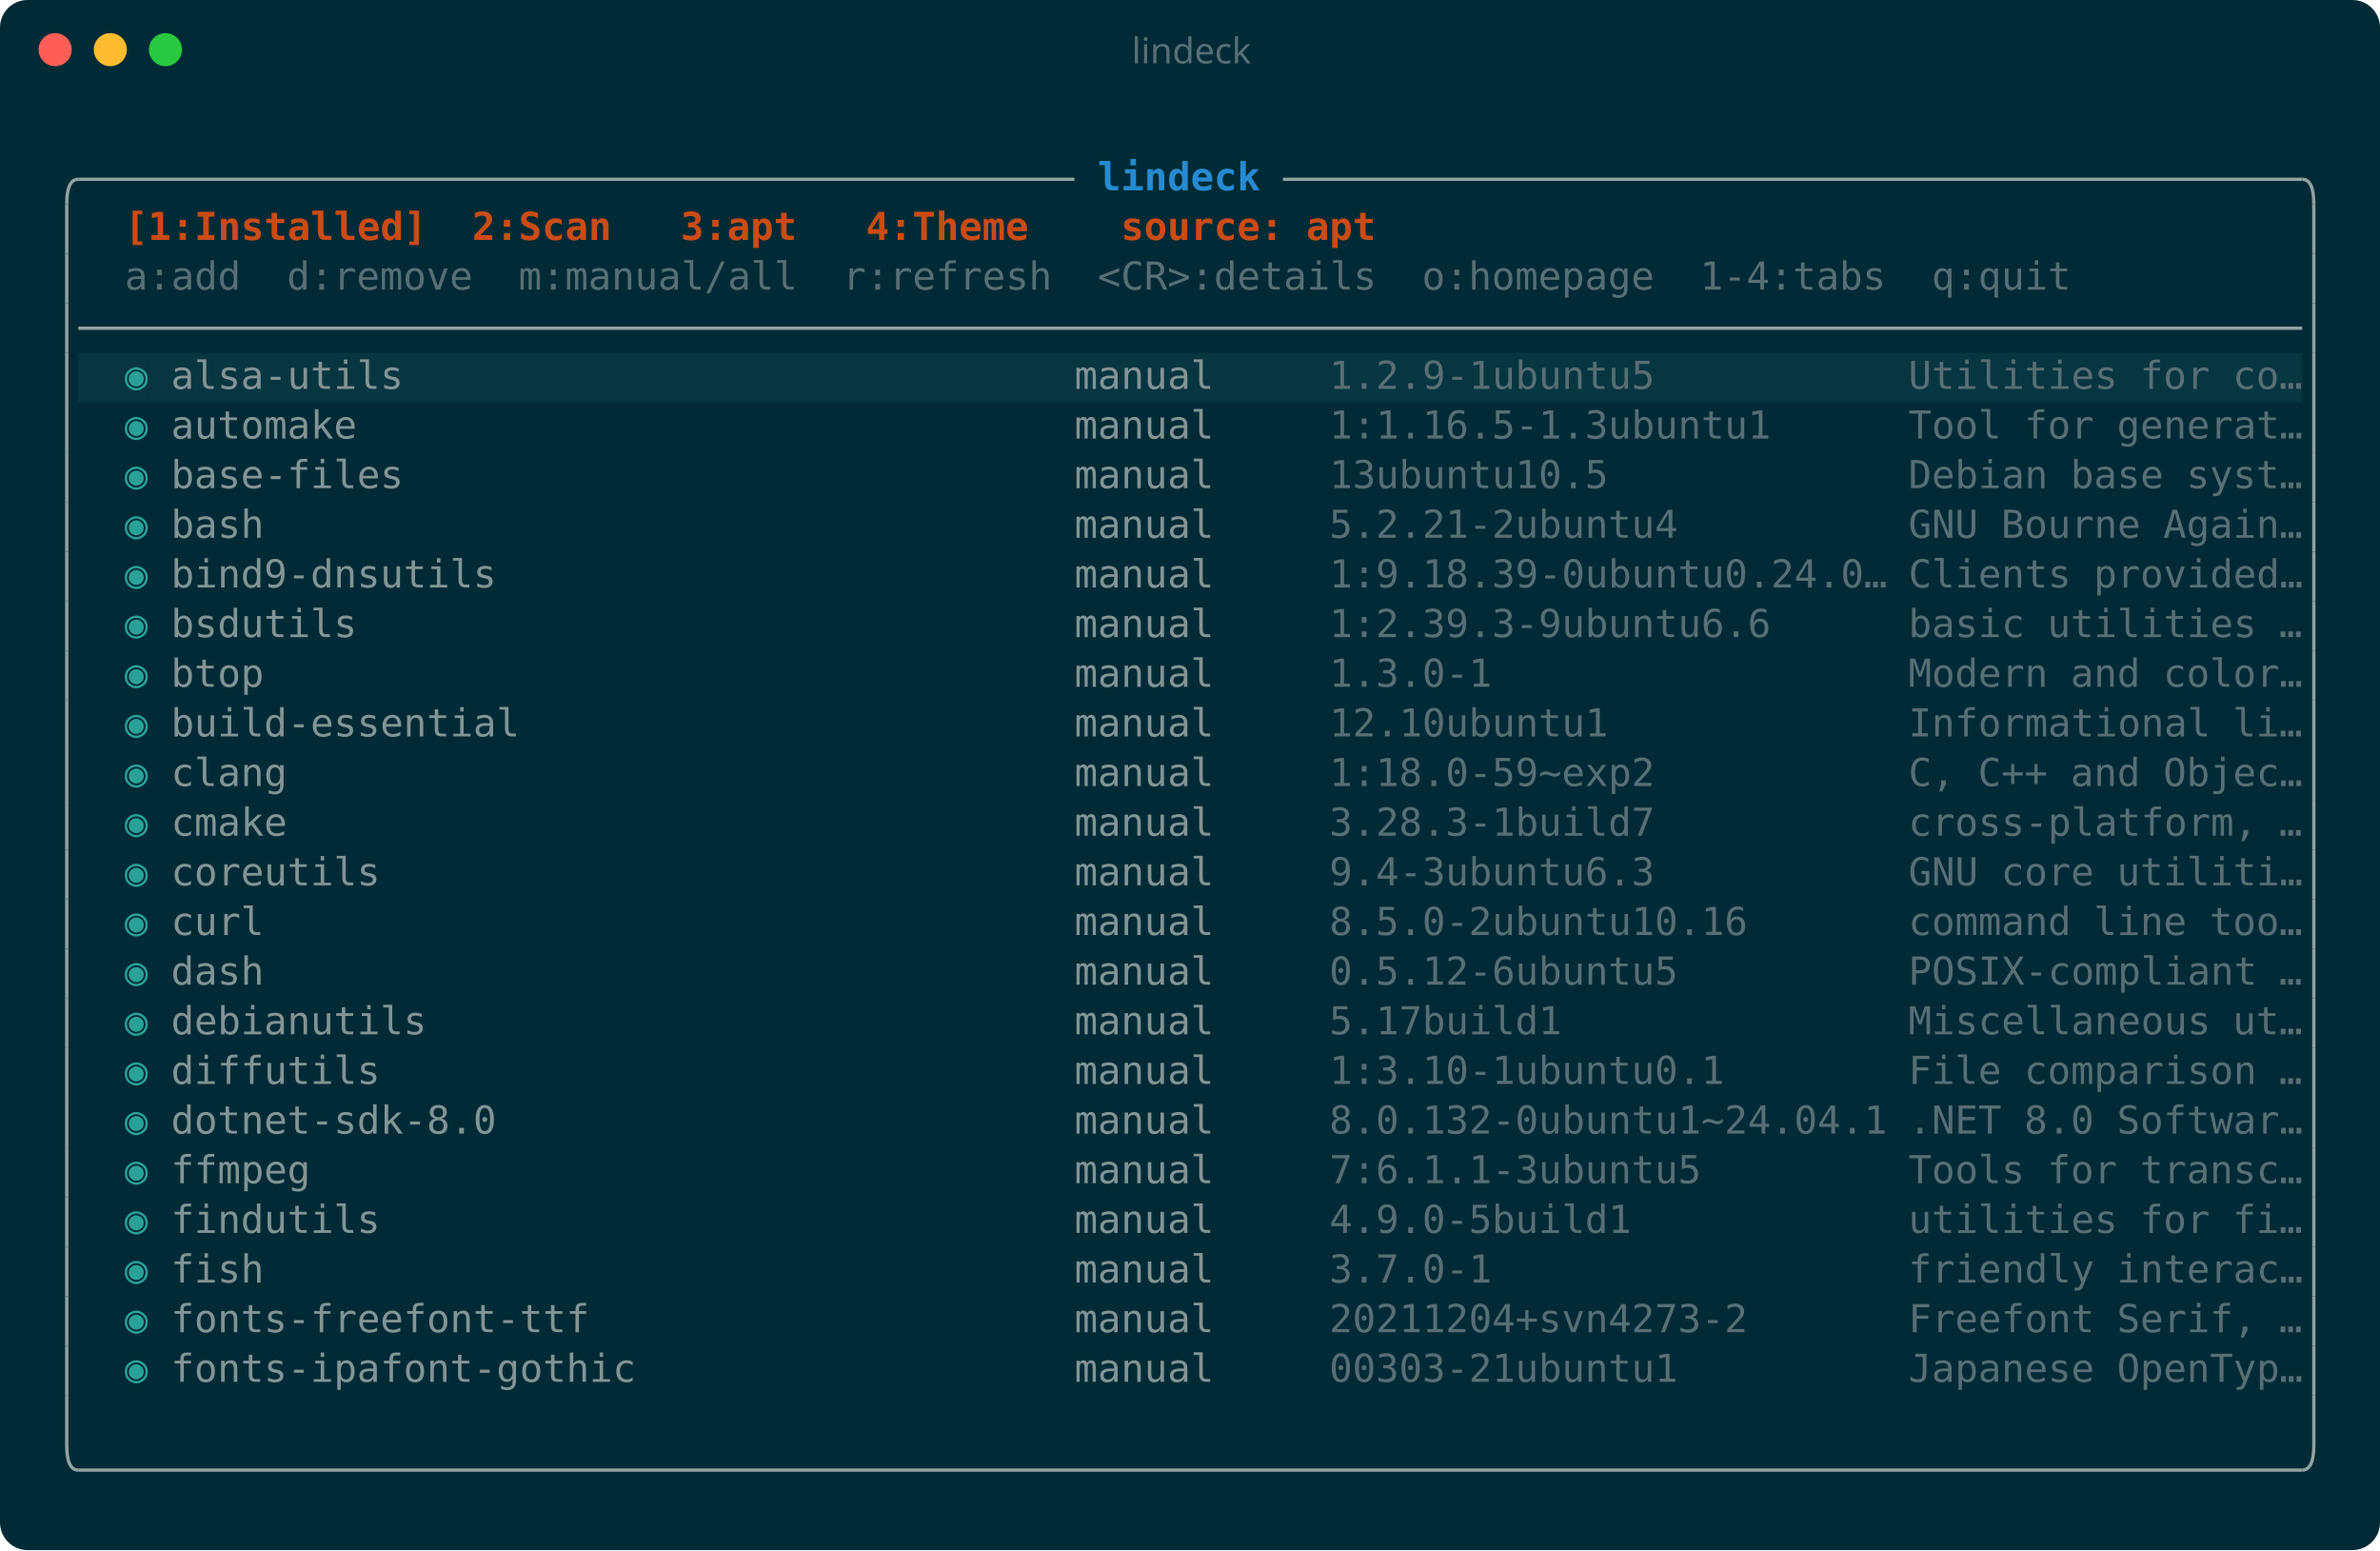
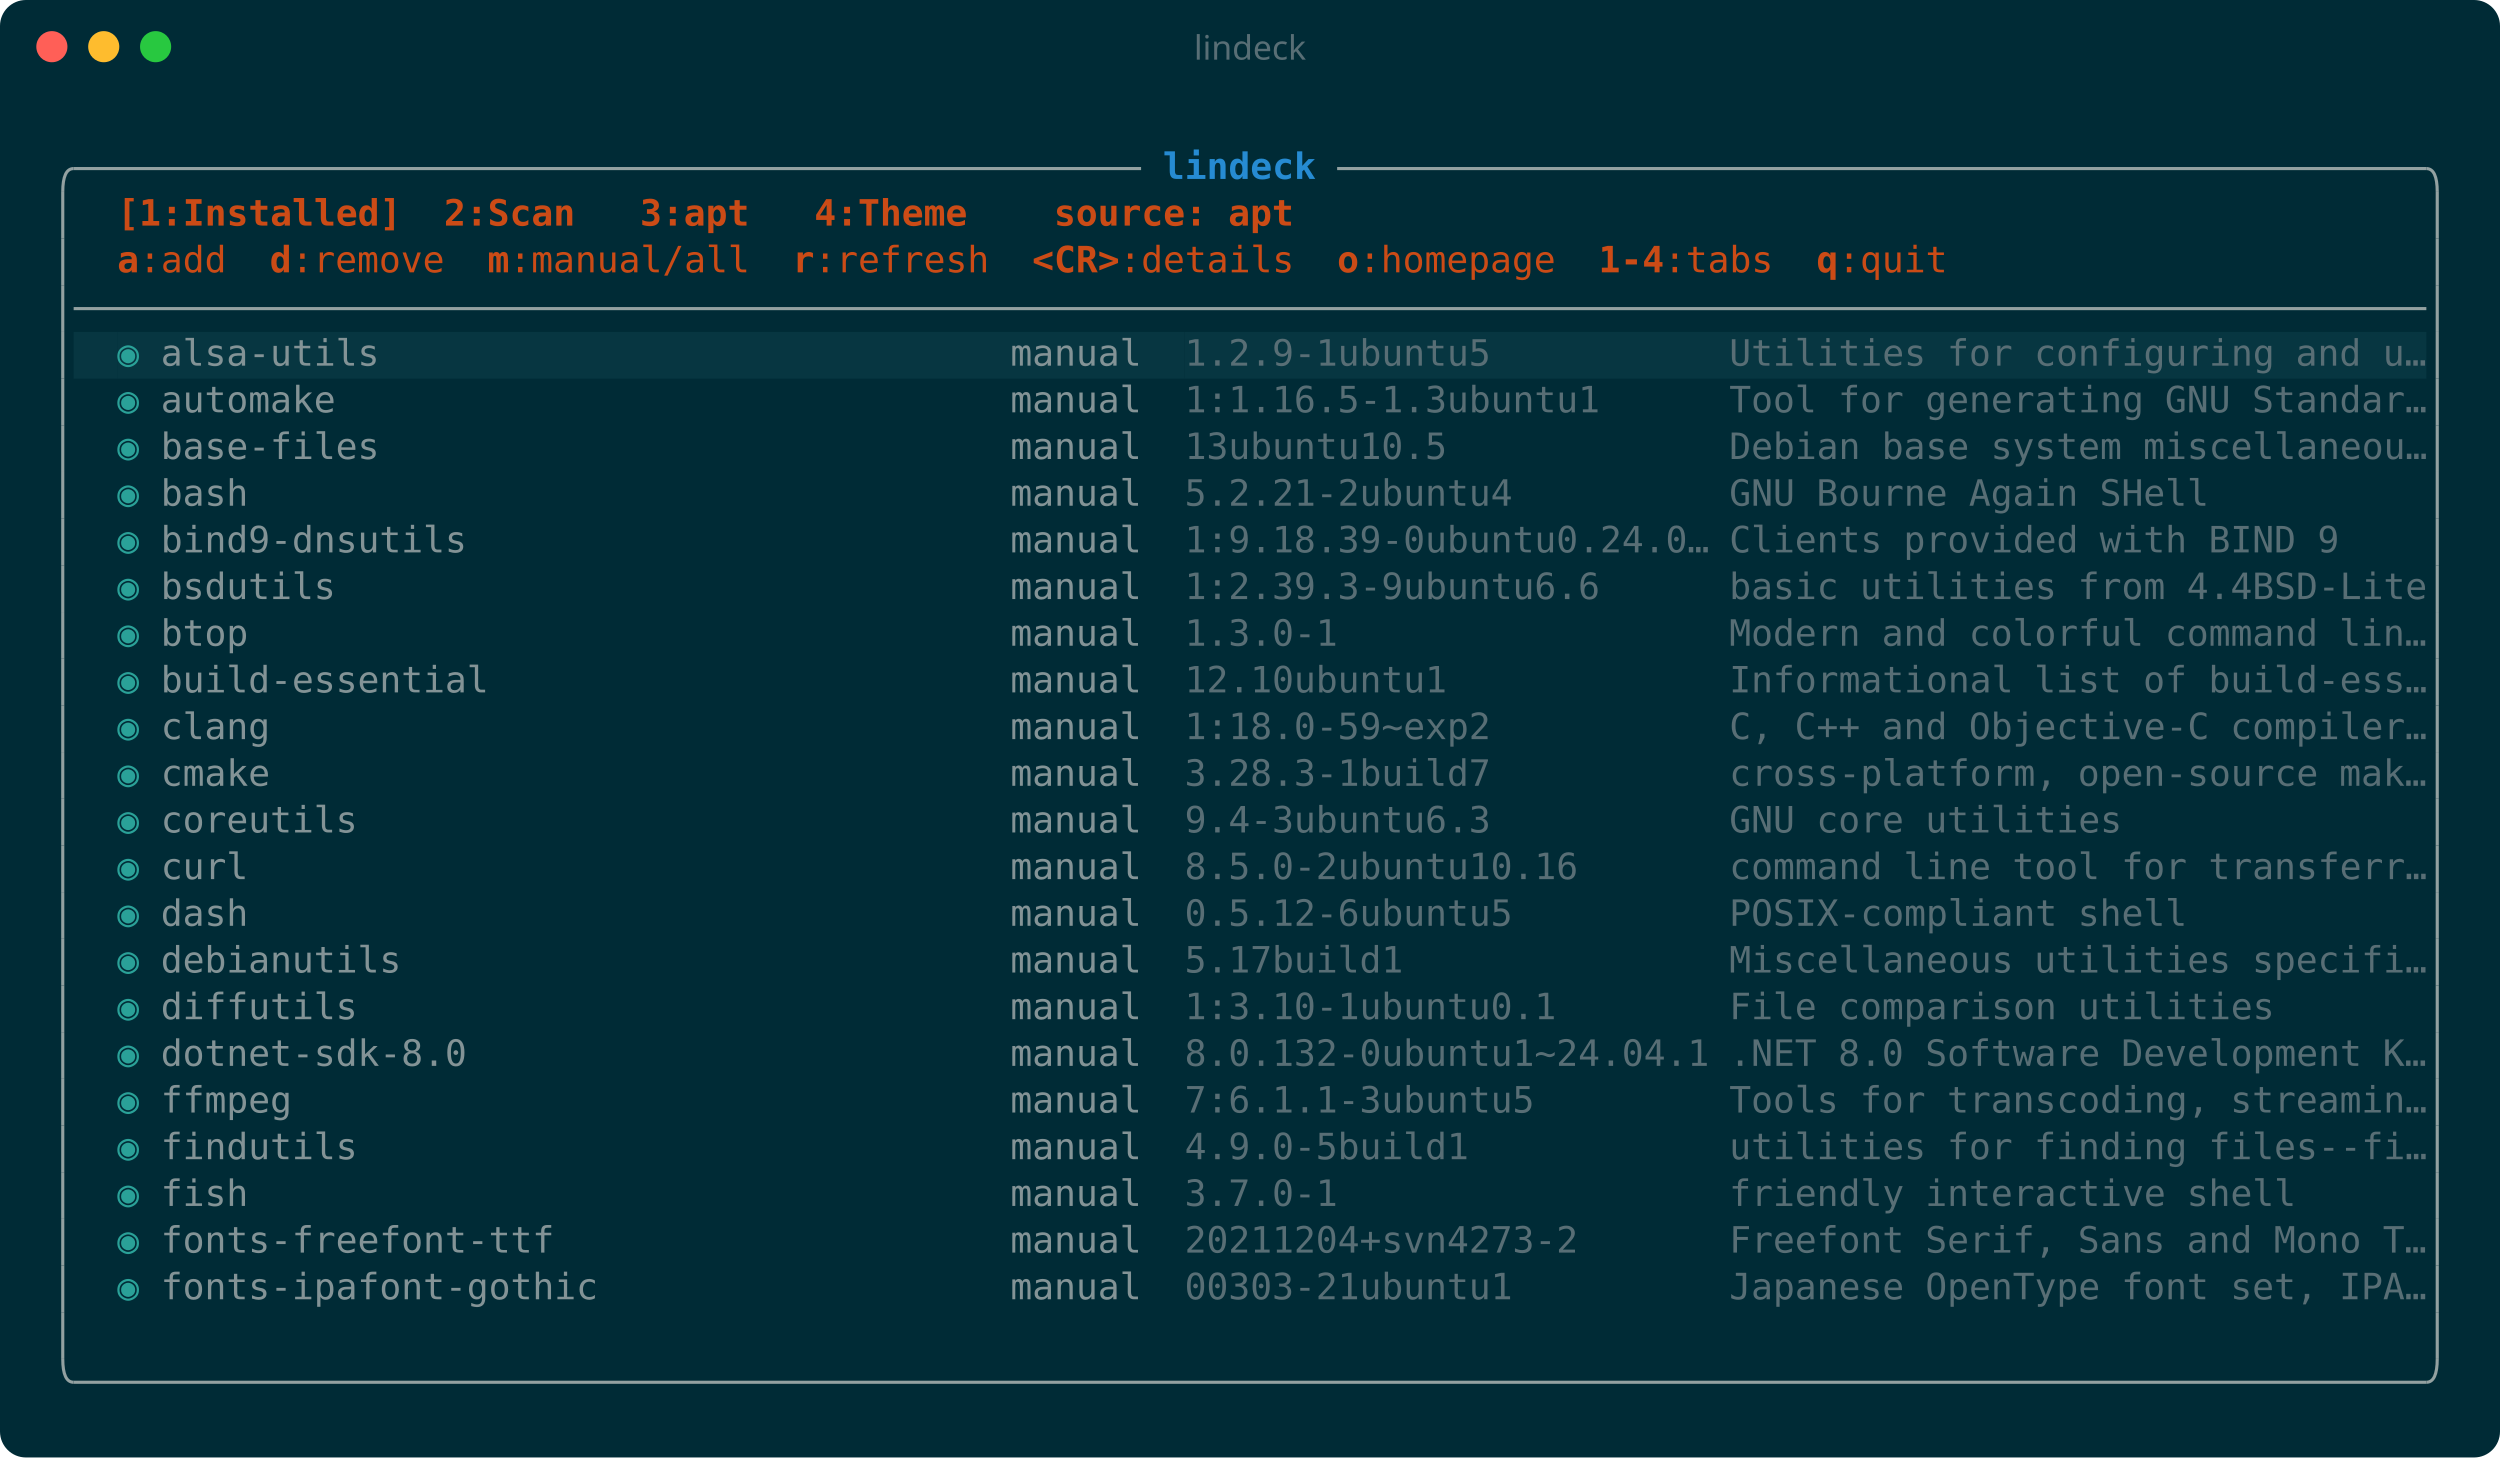
- <svg xmlns="http://www.w3.org/2000/svg" width="863" height="562" viewBox="0 0 863 562">
+ <svg xmlns="http://www.w3.org/2000/svg" width="964" height="562" viewBox="0 0 964 562">
  <rect width="100%" height="100%" rx="10" fill="#002b36" />
  <circle cx="20" cy="18" r="6" fill="#ff5f57" />
  <circle cx="40" cy="18" r="6" fill="#febc2e" />
  <circle cx="60" cy="18" r="6" fill="#28c840" />
-   <text x="432" y="23" fill="#586e75" font-family="ui-sans-serif,system-ui,sans-serif" font-size="13" text-anchor="middle">lindeck</text>
+   <text x="482" y="23" fill="#586e75" font-family="ui-sans-serif,system-ui,sans-serif" font-size="13" text-anchor="middle">lindeck</text>
  <g font-family="ui-monospace,SFMono-Regular,Menlo,Consolas,'DejaVu Sans Mono',monospace" font-size="14" xml:space="preserve">
    <path d="M28.4,65.0 Q24.2,65.0 24.2,74.0" stroke="#93a1a1" stroke-width="1.2" fill="none" />
-     <line x1="28.4" y1="65.0" x2="389.6" y2="65.0" stroke="#93a1a1" stroke-width="1.2" fill="none" />
-     <text x="398.0" y="69.0" fill="#268bd2" font-weight="bold" textLength="58.8" lengthAdjust="spacingAndGlyphs">lindeck</text>
-     <line x1="465.2" y1="65.0" x2="834.8" y2="65.0" stroke="#93a1a1" stroke-width="1.2" fill="none" />
-     <path d="M834.8,65.0 Q839.0,65.0 839.0,74.0" stroke="#93a1a1" stroke-width="1.2" fill="none" />
+     <line x1="28.4" y1="65.0" x2="440.0" y2="65.0" stroke="#93a1a1" stroke-width="1.2" fill="none" />
+     <text x="448.4" y="69.0" fill="#268bd2" font-weight="bold" textLength="58.8" lengthAdjust="spacingAndGlyphs">lindeck</text>
+     <line x1="515.6" y1="65.0" x2="935.6" y2="65.0" stroke="#93a1a1" stroke-width="1.2" fill="none" />
+     <path d="M935.6,65.0 Q939.8,65.0 939.8,74.0" stroke="#93a1a1" stroke-width="1.2" fill="none" />
    <line x1="24.2" y1="74.0" x2="24.2" y2="92.0" stroke="#93a1a1" stroke-width="1.2" fill="none" />
    <text x="45.2" y="87.0" fill="#cb4b16" font-weight="bold" textLength="109.2" lengthAdjust="spacingAndGlyphs">[1:Installed]</text>
    <text x="171.2" y="87.0" fill="#cb4b16" font-weight="bold" textLength="50.4" lengthAdjust="spacingAndGlyphs">2:Scan</text>
    <text x="246.8" y="87.0" fill="#cb4b16" font-weight="bold" textLength="42.0" lengthAdjust="spacingAndGlyphs">3:apt</text>
    <text x="314.0" y="87.0" fill="#cb4b16" font-weight="bold" textLength="58.8" lengthAdjust="spacingAndGlyphs">4:Theme</text>
    <text x="406.4" y="87.0" fill="#cb4b16" font-weight="bold" textLength="58.8" lengthAdjust="spacingAndGlyphs">source:</text>
    <text x="473.6" y="87.0" fill="#cb4b16" font-weight="bold" textLength="25.2" lengthAdjust="spacingAndGlyphs">apt</text>
-     <line x1="839.0" y1="74.0" x2="839.0" y2="92.0" stroke="#93a1a1" stroke-width="1.2" fill="none" />
+     <line x1="939.8" y1="74.0" x2="939.8" y2="92.0" stroke="#93a1a1" stroke-width="1.2" fill="none" />
    <line x1="24.2" y1="92.0" x2="24.2" y2="110.0" stroke="#93a1a1" stroke-width="1.2" fill="none" />
-     <text x="45.2" y="105.0" fill="#586e75" textLength="42.0" lengthAdjust="spacingAndGlyphs">a:add</text>
-     <text x="104.0" y="105.0" fill="#586e75" textLength="67.2" lengthAdjust="spacingAndGlyphs">d:remove</text>
-     <text x="188.0" y="105.0" fill="#586e75" textLength="100.8" lengthAdjust="spacingAndGlyphs">m:manual/all</text>
-     <text x="305.6" y="105.0" fill="#586e75" textLength="75.6" lengthAdjust="spacingAndGlyphs">r:refresh</text>
-     <text x="398.0" y="105.0" fill="#586e75" textLength="100.8" lengthAdjust="spacingAndGlyphs">&lt;CR&gt;:details</text>
-     <text x="515.6" y="105.0" fill="#586e75" textLength="84.0" lengthAdjust="spacingAndGlyphs">o:homepage</text>
-     <text x="616.4" y="105.0" fill="#586e75" textLength="67.2" lengthAdjust="spacingAndGlyphs">1-4:tabs</text>
-     <text x="700.4" y="105.0" fill="#586e75" textLength="50.4" lengthAdjust="spacingAndGlyphs">q:quit</text>
-     <line x1="839.0" y1="92.0" x2="839.0" y2="110.0" stroke="#93a1a1" stroke-width="1.2" fill="none" />
+     <text x="45.2" y="105.0" fill="#cb4b16" font-weight="bold" textLength="8.4" lengthAdjust="spacingAndGlyphs">a</text>
+     <text x="53.6" y="105.0" fill="#cb4b16" textLength="33.6" lengthAdjust="spacingAndGlyphs">:add</text>
+     <text x="104.0" y="105.0" fill="#cb4b16" font-weight="bold" textLength="8.4" lengthAdjust="spacingAndGlyphs">d</text>
+     <text x="112.4" y="105.0" fill="#cb4b16" textLength="58.8" lengthAdjust="spacingAndGlyphs">:remove</text>
+     <text x="188.0" y="105.0" fill="#cb4b16" font-weight="bold" textLength="8.4" lengthAdjust="spacingAndGlyphs">m</text>
+     <text x="196.4" y="105.0" fill="#cb4b16" textLength="92.4" lengthAdjust="spacingAndGlyphs">:manual/all</text>
+     <text x="305.6" y="105.0" fill="#cb4b16" font-weight="bold" textLength="8.4" lengthAdjust="spacingAndGlyphs">r</text>
+     <text x="314.0" y="105.0" fill="#cb4b16" textLength="67.2" lengthAdjust="spacingAndGlyphs">:refresh</text>
+     <text x="398.0" y="105.0" fill="#cb4b16" font-weight="bold" textLength="33.6" lengthAdjust="spacingAndGlyphs">&lt;CR&gt;</text>
+     <text x="431.6" y="105.0" fill="#cb4b16" textLength="67.2" lengthAdjust="spacingAndGlyphs">:details</text>
+     <text x="515.6" y="105.0" fill="#cb4b16" font-weight="bold" textLength="8.4" lengthAdjust="spacingAndGlyphs">o</text>
+     <text x="524.0" y="105.0" fill="#cb4b16" textLength="75.6" lengthAdjust="spacingAndGlyphs">:homepage</text>
+     <text x="616.4" y="105.0" fill="#cb4b16" font-weight="bold" textLength="25.2" lengthAdjust="spacingAndGlyphs">1-4</text>
+     <text x="641.6" y="105.0" fill="#cb4b16" textLength="42.0" lengthAdjust="spacingAndGlyphs">:tabs</text>
+     <text x="700.4" y="105.0" fill="#cb4b16" font-weight="bold" textLength="8.4" lengthAdjust="spacingAndGlyphs">q</text>
+     <text x="708.8" y="105.0" fill="#cb4b16" textLength="42.0" lengthAdjust="spacingAndGlyphs">:quit</text>
+     <line x1="939.8" y1="92.0" x2="939.8" y2="110.0" stroke="#93a1a1" stroke-width="1.2" fill="none" />
    <line x1="24.2" y1="110.0" x2="24.2" y2="128.0" stroke="#93a1a1" stroke-width="1.2" fill="none" />
-     <line x1="28.4" y1="119.0" x2="834.8" y2="119.0" stroke="#93a1a1" stroke-width="1.2" fill="none" />
-     <line x1="839.0" y1="110.0" x2="839.0" y2="128.0" stroke="#93a1a1" stroke-width="1.2" fill="none" />
+     <line x1="28.4" y1="119.0" x2="935.6" y2="119.0" stroke="#93a1a1" stroke-width="1.2" fill="none" />
+     <line x1="939.8" y1="110.0" x2="939.8" y2="128.0" stroke="#93a1a1" stroke-width="1.2" fill="none" />
    <line x1="24.2" y1="128.0" x2="24.2" y2="146.0" stroke="#93a1a1" stroke-width="1.2" fill="none" />
    <rect x="28.4" y="128.0" width="16.8" height="18" fill="#073641" />
    <rect x="45.2" y="128.0" width="8.4" height="18" fill="#073641" />
    <text x="45.2" y="141.0" fill="#2aa198" textLength="8.4" lengthAdjust="spacingAndGlyphs">◉</text>
-     <rect x="53.6" y="128.0" width="428.4" height="18" fill="#073641" />
+     <rect x="53.6" y="128.0" width="403.2" height="18" fill="#073641" />
    <text x="62.0" y="141.0" fill="#839396" textLength="84.0" lengthAdjust="spacingAndGlyphs">alsa-utils</text>
    <text x="389.6" y="141.0" fill="#839396" textLength="50.4" lengthAdjust="spacingAndGlyphs">manual</text>
-     <rect x="482.0" y="128.0" width="352.8" height="18" fill="#073641" />
-     <text x="482.0" y="141.0" fill="#586e75" textLength="117.6" lengthAdjust="spacingAndGlyphs">1.2.9-1ubuntu5</text>
-     <text x="692.0" y="141.0" fill="#586e75" textLength="75.6" lengthAdjust="spacingAndGlyphs">Utilities</text>
-     <text x="776.0" y="141.0" fill="#586e75" textLength="25.2" lengthAdjust="spacingAndGlyphs">for</text>
-     <text x="809.6" y="141.0" fill="#586e75" textLength="25.2" lengthAdjust="spacingAndGlyphs">co…</text>
-     <line x1="839.0" y1="128.0" x2="839.0" y2="146.0" stroke="#93a1a1" stroke-width="1.2" fill="none" />
+     <rect x="456.8" y="128.0" width="478.8" height="18" fill="#073641" />
+     <text x="456.8" y="141.0" fill="#586e75" textLength="117.6" lengthAdjust="spacingAndGlyphs">1.2.9-1ubuntu5</text>
+     <text x="666.8" y="141.0" fill="#586e75" textLength="75.6" lengthAdjust="spacingAndGlyphs">Utilities</text>
+     <text x="750.8" y="141.0" fill="#586e75" textLength="25.2" lengthAdjust="spacingAndGlyphs">for</text>
+     <text x="784.4" y="141.0" fill="#586e75" textLength="92.4" lengthAdjust="spacingAndGlyphs">configuring</text>
+     <text x="885.2" y="141.0" fill="#586e75" textLength="25.2" lengthAdjust="spacingAndGlyphs">and</text>
+     <text x="918.8" y="141.0" fill="#586e75" textLength="16.8" lengthAdjust="spacingAndGlyphs">u…</text>
+     <line x1="939.8" y1="128.0" x2="939.8" y2="146.0" stroke="#93a1a1" stroke-width="1.2" fill="none" />
    <line x1="24.2" y1="146.0" x2="24.2" y2="164.0" stroke="#93a1a1" stroke-width="1.2" fill="none" />
    <text x="45.2" y="159.0" fill="#2aa198" textLength="8.4" lengthAdjust="spacingAndGlyphs">◉</text>
    <text x="62.0" y="159.0" fill="#839396" textLength="67.2" lengthAdjust="spacingAndGlyphs">automake</text>
    <text x="389.6" y="159.0" fill="#839396" textLength="50.4" lengthAdjust="spacingAndGlyphs">manual</text>
-     <text x="482.0" y="159.0" fill="#586e75" textLength="159.6" lengthAdjust="spacingAndGlyphs">1:1.16.5-1.3ubuntu1</text>
-     <text x="692.0" y="159.0" fill="#586e75" textLength="33.6" lengthAdjust="spacingAndGlyphs">Tool</text>
-     <text x="734.0" y="159.0" fill="#586e75" textLength="25.2" lengthAdjust="spacingAndGlyphs">for</text>
-     <text x="767.6" y="159.0" fill="#586e75" textLength="67.2" lengthAdjust="spacingAndGlyphs">generat…</text>
-     <line x1="839.0" y1="146.0" x2="839.0" y2="164.0" stroke="#93a1a1" stroke-width="1.2" fill="none" />
+     <text x="456.8" y="159.0" fill="#586e75" textLength="159.6" lengthAdjust="spacingAndGlyphs">1:1.16.5-1.3ubuntu1</text>
+     <text x="666.8" y="159.0" fill="#586e75" textLength="33.6" lengthAdjust="spacingAndGlyphs">Tool</text>
+     <text x="708.8" y="159.0" fill="#586e75" textLength="25.2" lengthAdjust="spacingAndGlyphs">for</text>
+     <text x="742.4" y="159.0" fill="#586e75" textLength="84.0" lengthAdjust="spacingAndGlyphs">generating</text>
+     <text x="834.8" y="159.0" fill="#586e75" textLength="25.2" lengthAdjust="spacingAndGlyphs">GNU</text>
+     <text x="868.4" y="159.0" fill="#586e75" textLength="67.2" lengthAdjust="spacingAndGlyphs">Standar…</text>
+     <line x1="939.8" y1="146.0" x2="939.8" y2="164.0" stroke="#93a1a1" stroke-width="1.2" fill="none" />
    <line x1="24.2" y1="164.0" x2="24.2" y2="182.0" stroke="#93a1a1" stroke-width="1.2" fill="none" />
    <text x="45.2" y="177.0" fill="#2aa198" textLength="8.4" lengthAdjust="spacingAndGlyphs">◉</text>
    <text x="62.0" y="177.0" fill="#839396" textLength="84.0" lengthAdjust="spacingAndGlyphs">base-files</text>
    <text x="389.6" y="177.0" fill="#839396" textLength="50.4" lengthAdjust="spacingAndGlyphs">manual</text>
-     <text x="482.0" y="177.0" fill="#586e75" textLength="100.8" lengthAdjust="spacingAndGlyphs">13ubuntu10.5</text>
-     <text x="692.0" y="177.0" fill="#586e75" textLength="50.4" lengthAdjust="spacingAndGlyphs">Debian</text>
-     <text x="750.8" y="177.0" fill="#586e75" textLength="33.6" lengthAdjust="spacingAndGlyphs">base</text>
-     <text x="792.8" y="177.0" fill="#586e75" textLength="42.0" lengthAdjust="spacingAndGlyphs">syst…</text>
-     <line x1="839.0" y1="164.0" x2="839.0" y2="182.0" stroke="#93a1a1" stroke-width="1.2" fill="none" />
+     <text x="456.8" y="177.0" fill="#586e75" textLength="100.8" lengthAdjust="spacingAndGlyphs">13ubuntu10.5</text>
+     <text x="666.8" y="177.0" fill="#586e75" textLength="50.4" lengthAdjust="spacingAndGlyphs">Debian</text>
+     <text x="725.6" y="177.0" fill="#586e75" textLength="33.6" lengthAdjust="spacingAndGlyphs">base</text>
+     <text x="767.6" y="177.0" fill="#586e75" textLength="50.4" lengthAdjust="spacingAndGlyphs">system</text>
+     <text x="826.4" y="177.0" fill="#586e75" textLength="109.2" lengthAdjust="spacingAndGlyphs">miscellaneou…</text>
+     <line x1="939.8" y1="164.0" x2="939.8" y2="182.0" stroke="#93a1a1" stroke-width="1.2" fill="none" />
    <line x1="24.2" y1="182.0" x2="24.2" y2="200.0" stroke="#93a1a1" stroke-width="1.2" fill="none" />
    <text x="45.2" y="195.0" fill="#2aa198" textLength="8.4" lengthAdjust="spacingAndGlyphs">◉</text>
    <text x="62.0" y="195.0" fill="#839396" textLength="33.6" lengthAdjust="spacingAndGlyphs">bash</text>
    <text x="389.6" y="195.0" fill="#839396" textLength="50.4" lengthAdjust="spacingAndGlyphs">manual</text>
-     <text x="482.0" y="195.0" fill="#586e75" textLength="126.0" lengthAdjust="spacingAndGlyphs">5.2.21-2ubuntu4</text>
-     <text x="692.0" y="195.0" fill="#586e75" textLength="25.2" lengthAdjust="spacingAndGlyphs">GNU</text>
-     <text x="725.6" y="195.0" fill="#586e75" textLength="50.4" lengthAdjust="spacingAndGlyphs">Bourne</text>
-     <text x="784.4" y="195.0" fill="#586e75" textLength="50.4" lengthAdjust="spacingAndGlyphs">Again…</text>
-     <line x1="839.0" y1="182.0" x2="839.0" y2="200.0" stroke="#93a1a1" stroke-width="1.2" fill="none" />
+     <text x="456.8" y="195.0" fill="#586e75" textLength="126.0" lengthAdjust="spacingAndGlyphs">5.2.21-2ubuntu4</text>
+     <text x="666.8" y="195.0" fill="#586e75" textLength="25.2" lengthAdjust="spacingAndGlyphs">GNU</text>
+     <text x="700.4" y="195.0" fill="#586e75" textLength="50.4" lengthAdjust="spacingAndGlyphs">Bourne</text>
+     <text x="759.2" y="195.0" fill="#586e75" textLength="42.0" lengthAdjust="spacingAndGlyphs">Again</text>
+     <text x="809.6" y="195.0" fill="#586e75" textLength="42.0" lengthAdjust="spacingAndGlyphs">SHell</text>
+     <line x1="939.8" y1="182.0" x2="939.8" y2="200.0" stroke="#93a1a1" stroke-width="1.2" fill="none" />
    <line x1="24.2" y1="200.0" x2="24.2" y2="218.0" stroke="#93a1a1" stroke-width="1.2" fill="none" />
    <text x="45.2" y="213.0" fill="#2aa198" textLength="8.4" lengthAdjust="spacingAndGlyphs">◉</text>
    <text x="62.0" y="213.0" fill="#839396" textLength="117.6" lengthAdjust="spacingAndGlyphs">bind9-dnsutils</text>
    <text x="389.6" y="213.0" fill="#839396" textLength="50.4" lengthAdjust="spacingAndGlyphs">manual</text>
-     <text x="482.0" y="213.0" fill="#586e75" textLength="201.6" lengthAdjust="spacingAndGlyphs">1:9.18.39-0ubuntu0.24.0…</text>
-     <text x="692.0" y="213.0" fill="#586e75" textLength="58.8" lengthAdjust="spacingAndGlyphs">Clients</text>
-     <text x="759.2" y="213.0" fill="#586e75" textLength="75.6" lengthAdjust="spacingAndGlyphs">provided…</text>
-     <line x1="839.0" y1="200.0" x2="839.0" y2="218.0" stroke="#93a1a1" stroke-width="1.2" fill="none" />
+     <text x="456.8" y="213.0" fill="#586e75" textLength="201.6" lengthAdjust="spacingAndGlyphs">1:9.18.39-0ubuntu0.24.0…</text>
+     <text x="666.8" y="213.0" fill="#586e75" textLength="58.8" lengthAdjust="spacingAndGlyphs">Clients</text>
+     <text x="734.0" y="213.0" fill="#586e75" textLength="67.2" lengthAdjust="spacingAndGlyphs">provided</text>
+     <text x="809.6" y="213.0" fill="#586e75" textLength="33.6" lengthAdjust="spacingAndGlyphs">with</text>
+     <text x="851.6" y="213.0" fill="#586e75" textLength="33.6" lengthAdjust="spacingAndGlyphs">BIND</text>
+     <text x="893.6" y="213.0" fill="#586e75" textLength="8.4" lengthAdjust="spacingAndGlyphs">9</text>
+     <line x1="939.8" y1="200.0" x2="939.8" y2="218.0" stroke="#93a1a1" stroke-width="1.2" fill="none" />
    <line x1="24.2" y1="218.0" x2="24.2" y2="236.0" stroke="#93a1a1" stroke-width="1.2" fill="none" />
    <text x="45.2" y="231.0" fill="#2aa198" textLength="8.4" lengthAdjust="spacingAndGlyphs">◉</text>
    <text x="62.0" y="231.0" fill="#839396" textLength="67.2" lengthAdjust="spacingAndGlyphs">bsdutils</text>
    <text x="389.6" y="231.0" fill="#839396" textLength="50.4" lengthAdjust="spacingAndGlyphs">manual</text>
-     <text x="482.0" y="231.0" fill="#586e75" textLength="159.6" lengthAdjust="spacingAndGlyphs">1:2.39.3-9ubuntu6.6</text>
-     <text x="692.0" y="231.0" fill="#586e75" textLength="42.0" lengthAdjust="spacingAndGlyphs">basic</text>
-     <text x="742.4" y="231.0" fill="#586e75" textLength="75.6" lengthAdjust="spacingAndGlyphs">utilities</text>
-     <text x="826.4" y="231.0" fill="#586e75" textLength="8.4" lengthAdjust="spacingAndGlyphs">…</text>
-     <line x1="839.0" y1="218.0" x2="839.0" y2="236.0" stroke="#93a1a1" stroke-width="1.2" fill="none" />
+     <text x="456.8" y="231.0" fill="#586e75" textLength="159.6" lengthAdjust="spacingAndGlyphs">1:2.39.3-9ubuntu6.6</text>
+     <text x="666.8" y="231.0" fill="#586e75" textLength="42.0" lengthAdjust="spacingAndGlyphs">basic</text>
+     <text x="717.2" y="231.0" fill="#586e75" textLength="75.6" lengthAdjust="spacingAndGlyphs">utilities</text>
+     <text x="801.2" y="231.0" fill="#586e75" textLength="33.6" lengthAdjust="spacingAndGlyphs">from</text>
+     <text x="843.2" y="231.0" fill="#586e75" textLength="92.4" lengthAdjust="spacingAndGlyphs">4.4BSD-Lite</text>
+     <line x1="939.8" y1="218.0" x2="939.8" y2="236.0" stroke="#93a1a1" stroke-width="1.2" fill="none" />
    <line x1="24.2" y1="236.0" x2="24.2" y2="254.0" stroke="#93a1a1" stroke-width="1.2" fill="none" />
    <text x="45.2" y="249.0" fill="#2aa198" textLength="8.4" lengthAdjust="spacingAndGlyphs">◉</text>
    <text x="62.0" y="249.0" fill="#839396" textLength="33.6" lengthAdjust="spacingAndGlyphs">btop</text>
    <text x="389.6" y="249.0" fill="#839396" textLength="50.4" lengthAdjust="spacingAndGlyphs">manual</text>
-     <text x="482.0" y="249.0" fill="#586e75" textLength="58.8" lengthAdjust="spacingAndGlyphs">1.3.0-1</text>
-     <text x="692.0" y="249.0" fill="#586e75" textLength="50.4" lengthAdjust="spacingAndGlyphs">Modern</text>
-     <text x="750.8" y="249.0" fill="#586e75" textLength="25.2" lengthAdjust="spacingAndGlyphs">and</text>
-     <text x="784.4" y="249.0" fill="#586e75" textLength="50.4" lengthAdjust="spacingAndGlyphs">color…</text>
-     <line x1="839.0" y1="236.0" x2="839.0" y2="254.0" stroke="#93a1a1" stroke-width="1.2" fill="none" />
+     <text x="456.8" y="249.0" fill="#586e75" textLength="58.8" lengthAdjust="spacingAndGlyphs">1.3.0-1</text>
+     <text x="666.8" y="249.0" fill="#586e75" textLength="50.4" lengthAdjust="spacingAndGlyphs">Modern</text>
+     <text x="725.6" y="249.0" fill="#586e75" textLength="25.2" lengthAdjust="spacingAndGlyphs">and</text>
+     <text x="759.2" y="249.0" fill="#586e75" textLength="67.2" lengthAdjust="spacingAndGlyphs">colorful</text>
+     <text x="834.8" y="249.0" fill="#586e75" textLength="58.8" lengthAdjust="spacingAndGlyphs">command</text>
+     <text x="902.0" y="249.0" fill="#586e75" textLength="33.6" lengthAdjust="spacingAndGlyphs">lin…</text>
+     <line x1="939.8" y1="236.0" x2="939.8" y2="254.0" stroke="#93a1a1" stroke-width="1.2" fill="none" />
    <line x1="24.2" y1="254.0" x2="24.2" y2="272.0" stroke="#93a1a1" stroke-width="1.2" fill="none" />
    <text x="45.2" y="267.0" fill="#2aa198" textLength="8.4" lengthAdjust="spacingAndGlyphs">◉</text>
    <text x="62.0" y="267.0" fill="#839396" textLength="126.0" lengthAdjust="spacingAndGlyphs">build-essential</text>
    <text x="389.6" y="267.0" fill="#839396" textLength="50.4" lengthAdjust="spacingAndGlyphs">manual</text>
-     <text x="482.0" y="267.0" fill="#586e75" textLength="100.8" lengthAdjust="spacingAndGlyphs">12.10ubuntu1</text>
-     <text x="692.0" y="267.0" fill="#586e75" textLength="109.2" lengthAdjust="spacingAndGlyphs">Informational</text>
-     <text x="809.6" y="267.0" fill="#586e75" textLength="25.2" lengthAdjust="spacingAndGlyphs">li…</text>
-     <line x1="839.0" y1="254.0" x2="839.0" y2="272.0" stroke="#93a1a1" stroke-width="1.2" fill="none" />
+     <text x="456.8" y="267.0" fill="#586e75" textLength="100.8" lengthAdjust="spacingAndGlyphs">12.10ubuntu1</text>
+     <text x="666.8" y="267.0" fill="#586e75" textLength="109.2" lengthAdjust="spacingAndGlyphs">Informational</text>
+     <text x="784.4" y="267.0" fill="#586e75" textLength="33.6" lengthAdjust="spacingAndGlyphs">list</text>
+     <text x="826.4" y="267.0" fill="#586e75" textLength="16.8" lengthAdjust="spacingAndGlyphs">of</text>
+     <text x="851.6" y="267.0" fill="#586e75" textLength="84.0" lengthAdjust="spacingAndGlyphs">build-ess…</text>
+     <line x1="939.8" y1="254.0" x2="939.8" y2="272.0" stroke="#93a1a1" stroke-width="1.2" fill="none" />
    <line x1="24.2" y1="272.0" x2="24.2" y2="290.0" stroke="#93a1a1" stroke-width="1.2" fill="none" />
    <text x="45.2" y="285.0" fill="#2aa198" textLength="8.4" lengthAdjust="spacingAndGlyphs">◉</text>
    <text x="62.0" y="285.0" fill="#839396" textLength="42.0" lengthAdjust="spacingAndGlyphs">clang</text>
    <text x="389.6" y="285.0" fill="#839396" textLength="50.4" lengthAdjust="spacingAndGlyphs">manual</text>
-     <text x="482.0" y="285.0" fill="#586e75" textLength="117.6" lengthAdjust="spacingAndGlyphs">1:18.0-59~exp2</text>
-     <text x="692.0" y="285.0" fill="#586e75" textLength="16.8" lengthAdjust="spacingAndGlyphs">C,</text>
-     <text x="717.2" y="285.0" fill="#586e75" textLength="25.2" lengthAdjust="spacingAndGlyphs">C++</text>
-     <text x="750.8" y="285.0" fill="#586e75" textLength="25.2" lengthAdjust="spacingAndGlyphs">and</text>
-     <text x="784.4" y="285.0" fill="#586e75" textLength="50.4" lengthAdjust="spacingAndGlyphs">Objec…</text>
-     <line x1="839.0" y1="272.0" x2="839.0" y2="290.0" stroke="#93a1a1" stroke-width="1.2" fill="none" />
+     <text x="456.8" y="285.0" fill="#586e75" textLength="117.6" lengthAdjust="spacingAndGlyphs">1:18.0-59~exp2</text>
+     <text x="666.8" y="285.0" fill="#586e75" textLength="16.8" lengthAdjust="spacingAndGlyphs">C,</text>
+     <text x="692.0" y="285.0" fill="#586e75" textLength="25.2" lengthAdjust="spacingAndGlyphs">C++</text>
+     <text x="725.6" y="285.0" fill="#586e75" textLength="25.2" lengthAdjust="spacingAndGlyphs">and</text>
+     <text x="759.2" y="285.0" fill="#586e75" textLength="92.4" lengthAdjust="spacingAndGlyphs">Objective-C</text>
+     <text x="860.0" y="285.0" fill="#586e75" textLength="75.6" lengthAdjust="spacingAndGlyphs">compiler…</text>
+     <line x1="939.8" y1="272.0" x2="939.8" y2="290.0" stroke="#93a1a1" stroke-width="1.2" fill="none" />
    <line x1="24.2" y1="290.0" x2="24.2" y2="308.0" stroke="#93a1a1" stroke-width="1.2" fill="none" />
    <text x="45.2" y="303.0" fill="#2aa198" textLength="8.4" lengthAdjust="spacingAndGlyphs">◉</text>
    <text x="62.0" y="303.0" fill="#839396" textLength="42.0" lengthAdjust="spacingAndGlyphs">cmake</text>
    <text x="389.6" y="303.0" fill="#839396" textLength="50.4" lengthAdjust="spacingAndGlyphs">manual</text>
-     <text x="482.0" y="303.0" fill="#586e75" textLength="117.6" lengthAdjust="spacingAndGlyphs">3.28.3-1build7</text>
-     <text x="692.0" y="303.0" fill="#586e75" textLength="126.0" lengthAdjust="spacingAndGlyphs">cross-platform,</text>
-     <text x="826.4" y="303.0" fill="#586e75" textLength="8.4" lengthAdjust="spacingAndGlyphs">…</text>
-     <line x1="839.0" y1="290.0" x2="839.0" y2="308.0" stroke="#93a1a1" stroke-width="1.2" fill="none" />
+     <text x="456.8" y="303.0" fill="#586e75" textLength="117.6" lengthAdjust="spacingAndGlyphs">3.28.3-1build7</text>
+     <text x="666.8" y="303.0" fill="#586e75" textLength="126.0" lengthAdjust="spacingAndGlyphs">cross-platform,</text>
+     <text x="801.2" y="303.0" fill="#586e75" textLength="92.4" lengthAdjust="spacingAndGlyphs">open-source</text>
+     <text x="902.0" y="303.0" fill="#586e75" textLength="33.6" lengthAdjust="spacingAndGlyphs">mak…</text>
+     <line x1="939.8" y1="290.0" x2="939.8" y2="308.0" stroke="#93a1a1" stroke-width="1.2" fill="none" />
    <line x1="24.2" y1="308.0" x2="24.2" y2="326.0" stroke="#93a1a1" stroke-width="1.2" fill="none" />
    <text x="45.2" y="321.0" fill="#2aa198" textLength="8.4" lengthAdjust="spacingAndGlyphs">◉</text>
    <text x="62.0" y="321.0" fill="#839396" textLength="75.6" lengthAdjust="spacingAndGlyphs">coreutils</text>
    <text x="389.6" y="321.0" fill="#839396" textLength="50.4" lengthAdjust="spacingAndGlyphs">manual</text>
-     <text x="482.0" y="321.0" fill="#586e75" textLength="117.6" lengthAdjust="spacingAndGlyphs">9.4-3ubuntu6.3</text>
-     <text x="692.0" y="321.0" fill="#586e75" textLength="25.2" lengthAdjust="spacingAndGlyphs">GNU</text>
-     <text x="725.6" y="321.0" fill="#586e75" textLength="33.6" lengthAdjust="spacingAndGlyphs">core</text>
-     <text x="767.6" y="321.0" fill="#586e75" textLength="67.2" lengthAdjust="spacingAndGlyphs">utiliti…</text>
-     <line x1="839.0" y1="308.0" x2="839.0" y2="326.0" stroke="#93a1a1" stroke-width="1.2" fill="none" />
+     <text x="456.8" y="321.0" fill="#586e75" textLength="117.6" lengthAdjust="spacingAndGlyphs">9.4-3ubuntu6.3</text>
+     <text x="666.8" y="321.0" fill="#586e75" textLength="25.2" lengthAdjust="spacingAndGlyphs">GNU</text>
+     <text x="700.4" y="321.0" fill="#586e75" textLength="33.6" lengthAdjust="spacingAndGlyphs">core</text>
+     <text x="742.4" y="321.0" fill="#586e75" textLength="75.6" lengthAdjust="spacingAndGlyphs">utilities</text>
+     <line x1="939.8" y1="308.0" x2="939.8" y2="326.0" stroke="#93a1a1" stroke-width="1.2" fill="none" />
    <line x1="24.2" y1="326.0" x2="24.2" y2="344.0" stroke="#93a1a1" stroke-width="1.2" fill="none" />
    <text x="45.2" y="339.0" fill="#2aa198" textLength="8.4" lengthAdjust="spacingAndGlyphs">◉</text>
    <text x="62.0" y="339.0" fill="#839396" textLength="33.6" lengthAdjust="spacingAndGlyphs">curl</text>
    <text x="389.6" y="339.0" fill="#839396" textLength="50.4" lengthAdjust="spacingAndGlyphs">manual</text>
-     <text x="482.0" y="339.0" fill="#586e75" textLength="151.2" lengthAdjust="spacingAndGlyphs">8.5.0-2ubuntu10.16</text>
-     <text x="692.0" y="339.0" fill="#586e75" textLength="58.8" lengthAdjust="spacingAndGlyphs">command</text>
-     <text x="759.2" y="339.0" fill="#586e75" textLength="33.6" lengthAdjust="spacingAndGlyphs">line</text>
-     <text x="801.2" y="339.0" fill="#586e75" textLength="33.6" lengthAdjust="spacingAndGlyphs">too…</text>
-     <line x1="839.0" y1="326.0" x2="839.0" y2="344.0" stroke="#93a1a1" stroke-width="1.2" fill="none" />
+     <text x="456.8" y="339.0" fill="#586e75" textLength="151.2" lengthAdjust="spacingAndGlyphs">8.5.0-2ubuntu10.16</text>
+     <text x="666.8" y="339.0" fill="#586e75" textLength="58.8" lengthAdjust="spacingAndGlyphs">command</text>
+     <text x="734.0" y="339.0" fill="#586e75" textLength="33.6" lengthAdjust="spacingAndGlyphs">line</text>
+     <text x="776.0" y="339.0" fill="#586e75" textLength="33.6" lengthAdjust="spacingAndGlyphs">tool</text>
+     <text x="818.0" y="339.0" fill="#586e75" textLength="25.2" lengthAdjust="spacingAndGlyphs">for</text>
+     <text x="851.6" y="339.0" fill="#586e75" textLength="84.0" lengthAdjust="spacingAndGlyphs">transferr…</text>
+     <line x1="939.8" y1="326.0" x2="939.8" y2="344.0" stroke="#93a1a1" stroke-width="1.2" fill="none" />
    <line x1="24.2" y1="344.0" x2="24.2" y2="362.0" stroke="#93a1a1" stroke-width="1.2" fill="none" />
    <text x="45.2" y="357.0" fill="#2aa198" textLength="8.4" lengthAdjust="spacingAndGlyphs">◉</text>
    <text x="62.0" y="357.0" fill="#839396" textLength="33.6" lengthAdjust="spacingAndGlyphs">dash</text>
    <text x="389.6" y="357.0" fill="#839396" textLength="50.4" lengthAdjust="spacingAndGlyphs">manual</text>
-     <text x="482.0" y="357.0" fill="#586e75" textLength="126.0" lengthAdjust="spacingAndGlyphs">0.5.12-6ubuntu5</text>
-     <text x="692.0" y="357.0" fill="#586e75" textLength="126.0" lengthAdjust="spacingAndGlyphs">POSIX-compliant</text>
-     <text x="826.4" y="357.0" fill="#586e75" textLength="8.4" lengthAdjust="spacingAndGlyphs">…</text>
-     <line x1="839.0" y1="344.0" x2="839.0" y2="362.0" stroke="#93a1a1" stroke-width="1.2" fill="none" />
+     <text x="456.8" y="357.0" fill="#586e75" textLength="126.0" lengthAdjust="spacingAndGlyphs">0.5.12-6ubuntu5</text>
+     <text x="666.8" y="357.0" fill="#586e75" textLength="126.0" lengthAdjust="spacingAndGlyphs">POSIX-compliant</text>
+     <text x="801.2" y="357.0" fill="#586e75" textLength="42.0" lengthAdjust="spacingAndGlyphs">shell</text>
+     <line x1="939.8" y1="344.0" x2="939.8" y2="362.0" stroke="#93a1a1" stroke-width="1.2" fill="none" />
    <line x1="24.2" y1="362.0" x2="24.2" y2="380.0" stroke="#93a1a1" stroke-width="1.2" fill="none" />
    <text x="45.2" y="375.0" fill="#2aa198" textLength="8.4" lengthAdjust="spacingAndGlyphs">◉</text>
    <text x="62.0" y="375.0" fill="#839396" textLength="92.4" lengthAdjust="spacingAndGlyphs">debianutils</text>
    <text x="389.6" y="375.0" fill="#839396" textLength="50.4" lengthAdjust="spacingAndGlyphs">manual</text>
-     <text x="482.0" y="375.0" fill="#586e75" textLength="84.0" lengthAdjust="spacingAndGlyphs">5.17build1</text>
-     <text x="692.0" y="375.0" fill="#586e75" textLength="109.2" lengthAdjust="spacingAndGlyphs">Miscellaneous</text>
-     <text x="809.6" y="375.0" fill="#586e75" textLength="25.2" lengthAdjust="spacingAndGlyphs">ut…</text>
-     <line x1="839.0" y1="362.0" x2="839.0" y2="380.0" stroke="#93a1a1" stroke-width="1.2" fill="none" />
+     <text x="456.8" y="375.0" fill="#586e75" textLength="84.0" lengthAdjust="spacingAndGlyphs">5.17build1</text>
+     <text x="666.8" y="375.0" fill="#586e75" textLength="109.2" lengthAdjust="spacingAndGlyphs">Miscellaneous</text>
+     <text x="784.4" y="375.0" fill="#586e75" textLength="75.6" lengthAdjust="spacingAndGlyphs">utilities</text>
+     <text x="868.4" y="375.0" fill="#586e75" textLength="67.2" lengthAdjust="spacingAndGlyphs">specifi…</text>
+     <line x1="939.8" y1="362.0" x2="939.8" y2="380.0" stroke="#93a1a1" stroke-width="1.2" fill="none" />
    <line x1="24.2" y1="380.0" x2="24.2" y2="398.0" stroke="#93a1a1" stroke-width="1.2" fill="none" />
    <text x="45.2" y="393.0" fill="#2aa198" textLength="8.4" lengthAdjust="spacingAndGlyphs">◉</text>
    <text x="62.0" y="393.0" fill="#839396" textLength="75.6" lengthAdjust="spacingAndGlyphs">diffutils</text>
    <text x="389.6" y="393.0" fill="#839396" textLength="50.4" lengthAdjust="spacingAndGlyphs">manual</text>
-     <text x="482.0" y="393.0" fill="#586e75" textLength="142.8" lengthAdjust="spacingAndGlyphs">1:3.10-1ubuntu0.1</text>
-     <text x="692.0" y="393.0" fill="#586e75" textLength="33.6" lengthAdjust="spacingAndGlyphs">File</text>
-     <text x="734.0" y="393.0" fill="#586e75" textLength="84.0" lengthAdjust="spacingAndGlyphs">comparison</text>
-     <text x="826.4" y="393.0" fill="#586e75" textLength="8.4" lengthAdjust="spacingAndGlyphs">…</text>
-     <line x1="839.0" y1="380.0" x2="839.0" y2="398.0" stroke="#93a1a1" stroke-width="1.2" fill="none" />
+     <text x="456.8" y="393.0" fill="#586e75" textLength="142.8" lengthAdjust="spacingAndGlyphs">1:3.10-1ubuntu0.1</text>
+     <text x="666.8" y="393.0" fill="#586e75" textLength="33.6" lengthAdjust="spacingAndGlyphs">File</text>
+     <text x="708.8" y="393.0" fill="#586e75" textLength="84.0" lengthAdjust="spacingAndGlyphs">comparison</text>
+     <text x="801.2" y="393.0" fill="#586e75" textLength="75.6" lengthAdjust="spacingAndGlyphs">utilities</text>
+     <line x1="939.8" y1="380.0" x2="939.8" y2="398.0" stroke="#93a1a1" stroke-width="1.2" fill="none" />
    <line x1="24.2" y1="398.0" x2="24.2" y2="416.0" stroke="#93a1a1" stroke-width="1.2" fill="none" />
    <text x="45.2" y="411.0" fill="#2aa198" textLength="8.4" lengthAdjust="spacingAndGlyphs">◉</text>
    <text x="62.0" y="411.0" fill="#839396" textLength="117.6" lengthAdjust="spacingAndGlyphs">dotnet-sdk-8.0</text>
    <text x="389.6" y="411.0" fill="#839396" textLength="50.4" lengthAdjust="spacingAndGlyphs">manual</text>
-     <text x="482.0" y="411.0" fill="#586e75" textLength="201.6" lengthAdjust="spacingAndGlyphs">8.0.132-0ubuntu1~24.04.1</text>
-     <text x="692.0" y="411.0" fill="#586e75" textLength="33.6" lengthAdjust="spacingAndGlyphs">.NET</text>
-     <text x="734.0" y="411.0" fill="#586e75" textLength="25.2" lengthAdjust="spacingAndGlyphs">8.0</text>
-     <text x="767.6" y="411.0" fill="#586e75" textLength="67.2" lengthAdjust="spacingAndGlyphs">Softwar…</text>
-     <line x1="839.0" y1="398.0" x2="839.0" y2="416.0" stroke="#93a1a1" stroke-width="1.2" fill="none" />
+     <text x="456.8" y="411.0" fill="#586e75" textLength="201.6" lengthAdjust="spacingAndGlyphs">8.0.132-0ubuntu1~24.04.1</text>
+     <text x="666.8" y="411.0" fill="#586e75" textLength="33.6" lengthAdjust="spacingAndGlyphs">.NET</text>
+     <text x="708.8" y="411.0" fill="#586e75" textLength="25.2" lengthAdjust="spacingAndGlyphs">8.0</text>
+     <text x="742.4" y="411.0" fill="#586e75" textLength="67.2" lengthAdjust="spacingAndGlyphs">Software</text>
+     <text x="818.0" y="411.0" fill="#586e75" textLength="92.4" lengthAdjust="spacingAndGlyphs">Development</text>
+     <text x="918.8" y="411.0" fill="#586e75" textLength="16.8" lengthAdjust="spacingAndGlyphs">K…</text>
+     <line x1="939.8" y1="398.0" x2="939.8" y2="416.0" stroke="#93a1a1" stroke-width="1.2" fill="none" />
    <line x1="24.2" y1="416.0" x2="24.2" y2="434.0" stroke="#93a1a1" stroke-width="1.2" fill="none" />
    <text x="45.2" y="429.0" fill="#2aa198" textLength="8.4" lengthAdjust="spacingAndGlyphs">◉</text>
    <text x="62.0" y="429.0" fill="#839396" textLength="50.4" lengthAdjust="spacingAndGlyphs">ffmpeg</text>
    <text x="389.6" y="429.0" fill="#839396" textLength="50.4" lengthAdjust="spacingAndGlyphs">manual</text>
-     <text x="482.0" y="429.0" fill="#586e75" textLength="134.4" lengthAdjust="spacingAndGlyphs">7:6.1.1-3ubuntu5</text>
-     <text x="692.0" y="429.0" fill="#586e75" textLength="42.0" lengthAdjust="spacingAndGlyphs">Tools</text>
-     <text x="742.4" y="429.0" fill="#586e75" textLength="25.2" lengthAdjust="spacingAndGlyphs">for</text>
-     <text x="776.0" y="429.0" fill="#586e75" textLength="58.8" lengthAdjust="spacingAndGlyphs">transc…</text>
-     <line x1="839.0" y1="416.0" x2="839.0" y2="434.0" stroke="#93a1a1" stroke-width="1.2" fill="none" />
+     <text x="456.8" y="429.0" fill="#586e75" textLength="134.4" lengthAdjust="spacingAndGlyphs">7:6.1.1-3ubuntu5</text>
+     <text x="666.8" y="429.0" fill="#586e75" textLength="42.0" lengthAdjust="spacingAndGlyphs">Tools</text>
+     <text x="717.2" y="429.0" fill="#586e75" textLength="25.2" lengthAdjust="spacingAndGlyphs">for</text>
+     <text x="750.8" y="429.0" fill="#586e75" textLength="100.8" lengthAdjust="spacingAndGlyphs">transcoding,</text>
+     <text x="860.0" y="429.0" fill="#586e75" textLength="75.6" lengthAdjust="spacingAndGlyphs">streamin…</text>
+     <line x1="939.8" y1="416.0" x2="939.8" y2="434.0" stroke="#93a1a1" stroke-width="1.2" fill="none" />
    <line x1="24.2" y1="434.0" x2="24.2" y2="452.0" stroke="#93a1a1" stroke-width="1.2" fill="none" />
    <text x="45.2" y="447.0" fill="#2aa198" textLength="8.4" lengthAdjust="spacingAndGlyphs">◉</text>
    <text x="62.0" y="447.0" fill="#839396" textLength="75.6" lengthAdjust="spacingAndGlyphs">findutils</text>
    <text x="389.6" y="447.0" fill="#839396" textLength="50.4" lengthAdjust="spacingAndGlyphs">manual</text>
-     <text x="482.0" y="447.0" fill="#586e75" textLength="109.2" lengthAdjust="spacingAndGlyphs">4.9.0-5build1</text>
-     <text x="692.0" y="447.0" fill="#586e75" textLength="75.6" lengthAdjust="spacingAndGlyphs">utilities</text>
-     <text x="776.0" y="447.0" fill="#586e75" textLength="25.2" lengthAdjust="spacingAndGlyphs">for</text>
-     <text x="809.6" y="447.0" fill="#586e75" textLength="25.2" lengthAdjust="spacingAndGlyphs">fi…</text>
-     <line x1="839.0" y1="434.0" x2="839.0" y2="452.0" stroke="#93a1a1" stroke-width="1.2" fill="none" />
+     <text x="456.8" y="447.0" fill="#586e75" textLength="109.2" lengthAdjust="spacingAndGlyphs">4.9.0-5build1</text>
+     <text x="666.8" y="447.0" fill="#586e75" textLength="75.6" lengthAdjust="spacingAndGlyphs">utilities</text>
+     <text x="750.8" y="447.0" fill="#586e75" textLength="25.2" lengthAdjust="spacingAndGlyphs">for</text>
+     <text x="784.4" y="447.0" fill="#586e75" textLength="58.8" lengthAdjust="spacingAndGlyphs">finding</text>
+     <text x="851.6" y="447.0" fill="#586e75" textLength="84.0" lengthAdjust="spacingAndGlyphs">files--fi…</text>
+     <line x1="939.8" y1="434.0" x2="939.8" y2="452.0" stroke="#93a1a1" stroke-width="1.2" fill="none" />
    <line x1="24.2" y1="452.0" x2="24.2" y2="470.0" stroke="#93a1a1" stroke-width="1.2" fill="none" />
    <text x="45.2" y="465.0" fill="#2aa198" textLength="8.4" lengthAdjust="spacingAndGlyphs">◉</text>
    <text x="62.0" y="465.0" fill="#839396" textLength="33.6" lengthAdjust="spacingAndGlyphs">fish</text>
    <text x="389.6" y="465.0" fill="#839396" textLength="50.4" lengthAdjust="spacingAndGlyphs">manual</text>
-     <text x="482.0" y="465.0" fill="#586e75" textLength="58.8" lengthAdjust="spacingAndGlyphs">3.7.0-1</text>
-     <text x="692.0" y="465.0" fill="#586e75" textLength="67.2" lengthAdjust="spacingAndGlyphs">friendly</text>
-     <text x="767.6" y="465.0" fill="#586e75" textLength="67.2" lengthAdjust="spacingAndGlyphs">interac…</text>
-     <line x1="839.0" y1="452.0" x2="839.0" y2="470.0" stroke="#93a1a1" stroke-width="1.2" fill="none" />
+     <text x="456.8" y="465.0" fill="#586e75" textLength="58.8" lengthAdjust="spacingAndGlyphs">3.7.0-1</text>
+     <text x="666.8" y="465.0" fill="#586e75" textLength="67.2" lengthAdjust="spacingAndGlyphs">friendly</text>
+     <text x="742.4" y="465.0" fill="#586e75" textLength="92.4" lengthAdjust="spacingAndGlyphs">interactive</text>
+     <text x="843.2" y="465.0" fill="#586e75" textLength="42.0" lengthAdjust="spacingAndGlyphs">shell</text>
+     <line x1="939.8" y1="452.0" x2="939.8" y2="470.0" stroke="#93a1a1" stroke-width="1.2" fill="none" />
    <line x1="24.2" y1="470.0" x2="24.2" y2="488.0" stroke="#93a1a1" stroke-width="1.2" fill="none" />
    <text x="45.2" y="483.0" fill="#2aa198" textLength="8.4" lengthAdjust="spacingAndGlyphs">◉</text>
    <text x="62.0" y="483.0" fill="#839396" textLength="151.2" lengthAdjust="spacingAndGlyphs">fonts-freefont-ttf</text>
    <text x="389.6" y="483.0" fill="#839396" textLength="50.4" lengthAdjust="spacingAndGlyphs">manual</text>
-     <text x="482.0" y="483.0" fill="#586e75" textLength="151.2" lengthAdjust="spacingAndGlyphs">20211204+svn4273-2</text>
-     <text x="692.0" y="483.0" fill="#586e75" textLength="67.2" lengthAdjust="spacingAndGlyphs">Freefont</text>
-     <text x="767.6" y="483.0" fill="#586e75" textLength="50.4" lengthAdjust="spacingAndGlyphs">Serif,</text>
-     <text x="826.4" y="483.0" fill="#586e75" textLength="8.4" lengthAdjust="spacingAndGlyphs">…</text>
-     <line x1="839.0" y1="470.0" x2="839.0" y2="488.0" stroke="#93a1a1" stroke-width="1.2" fill="none" />
+     <text x="456.8" y="483.0" fill="#586e75" textLength="151.2" lengthAdjust="spacingAndGlyphs">20211204+svn4273-2</text>
+     <text x="666.8" y="483.0" fill="#586e75" textLength="67.2" lengthAdjust="spacingAndGlyphs">Freefont</text>
+     <text x="742.4" y="483.0" fill="#586e75" textLength="50.4" lengthAdjust="spacingAndGlyphs">Serif,</text>
+     <text x="801.2" y="483.0" fill="#586e75" textLength="33.6" lengthAdjust="spacingAndGlyphs">Sans</text>
+     <text x="843.2" y="483.0" fill="#586e75" textLength="25.2" lengthAdjust="spacingAndGlyphs">and</text>
+     <text x="876.8" y="483.0" fill="#586e75" textLength="33.6" lengthAdjust="spacingAndGlyphs">Mono</text>
+     <text x="918.8" y="483.0" fill="#586e75" textLength="16.8" lengthAdjust="spacingAndGlyphs">T…</text>
+     <line x1="939.8" y1="470.0" x2="939.8" y2="488.0" stroke="#93a1a1" stroke-width="1.2" fill="none" />
    <line x1="24.2" y1="488.0" x2="24.2" y2="506.0" stroke="#93a1a1" stroke-width="1.2" fill="none" />
    <text x="45.2" y="501.0" fill="#2aa198" textLength="8.4" lengthAdjust="spacingAndGlyphs">◉</text>
    <text x="62.0" y="501.0" fill="#839396" textLength="168.0" lengthAdjust="spacingAndGlyphs">fonts-ipafont-gothic</text>
    <text x="389.6" y="501.0" fill="#839396" textLength="50.4" lengthAdjust="spacingAndGlyphs">manual</text>
-     <text x="482.0" y="501.0" fill="#586e75" textLength="126.0" lengthAdjust="spacingAndGlyphs">00303-21ubuntu1</text>
-     <text x="692.0" y="501.0" fill="#586e75" textLength="67.2" lengthAdjust="spacingAndGlyphs">Japanese</text>
-     <text x="767.6" y="501.0" fill="#586e75" textLength="67.2" lengthAdjust="spacingAndGlyphs">OpenTyp…</text>
-     <line x1="839.0" y1="488.0" x2="839.0" y2="506.0" stroke="#93a1a1" stroke-width="1.2" fill="none" />
+     <text x="456.8" y="501.0" fill="#586e75" textLength="126.0" lengthAdjust="spacingAndGlyphs">00303-21ubuntu1</text>
+     <text x="666.8" y="501.0" fill="#586e75" textLength="67.2" lengthAdjust="spacingAndGlyphs">Japanese</text>
+     <text x="742.4" y="501.0" fill="#586e75" textLength="67.2" lengthAdjust="spacingAndGlyphs">OpenType</text>
+     <text x="818.0" y="501.0" fill="#586e75" textLength="33.6" lengthAdjust="spacingAndGlyphs">font</text>
+     <text x="860.0" y="501.0" fill="#586e75" textLength="33.6" lengthAdjust="spacingAndGlyphs">set,</text>
+     <text x="902.0" y="501.0" fill="#586e75" textLength="33.6" lengthAdjust="spacingAndGlyphs">IPA…</text>
+     <line x1="939.8" y1="488.0" x2="939.8" y2="506.0" stroke="#93a1a1" stroke-width="1.2" fill="none" />
    <line x1="24.2" y1="506.0" x2="24.2" y2="524.0" stroke="#93a1a1" stroke-width="1.2" fill="none" />
-     <line x1="839.0" y1="506.0" x2="839.0" y2="524.0" stroke="#93a1a1" stroke-width="1.2" fill="none" />
+     <line x1="939.8" y1="506.0" x2="939.8" y2="524.0" stroke="#93a1a1" stroke-width="1.2" fill="none" />
    <path d="M24.2,524.0 Q24.2,533.0 28.4,533.0" stroke="#93a1a1" stroke-width="1.2" fill="none" />
-     <line x1="28.4" y1="533.0" x2="834.8" y2="533.0" stroke="#93a1a1" stroke-width="1.2" fill="none" />
-     <path d="M839.0,524.0 Q839.0,533.0 834.8,533.0" stroke="#93a1a1" stroke-width="1.2" fill="none" />
+     <line x1="28.4" y1="533.0" x2="935.6" y2="533.0" stroke="#93a1a1" stroke-width="1.2" fill="none" />
+     <path d="M939.8,524.0 Q939.8,533.0 935.6,533.0" stroke="#93a1a1" stroke-width="1.2" fill="none" />
  </g>
</svg>
